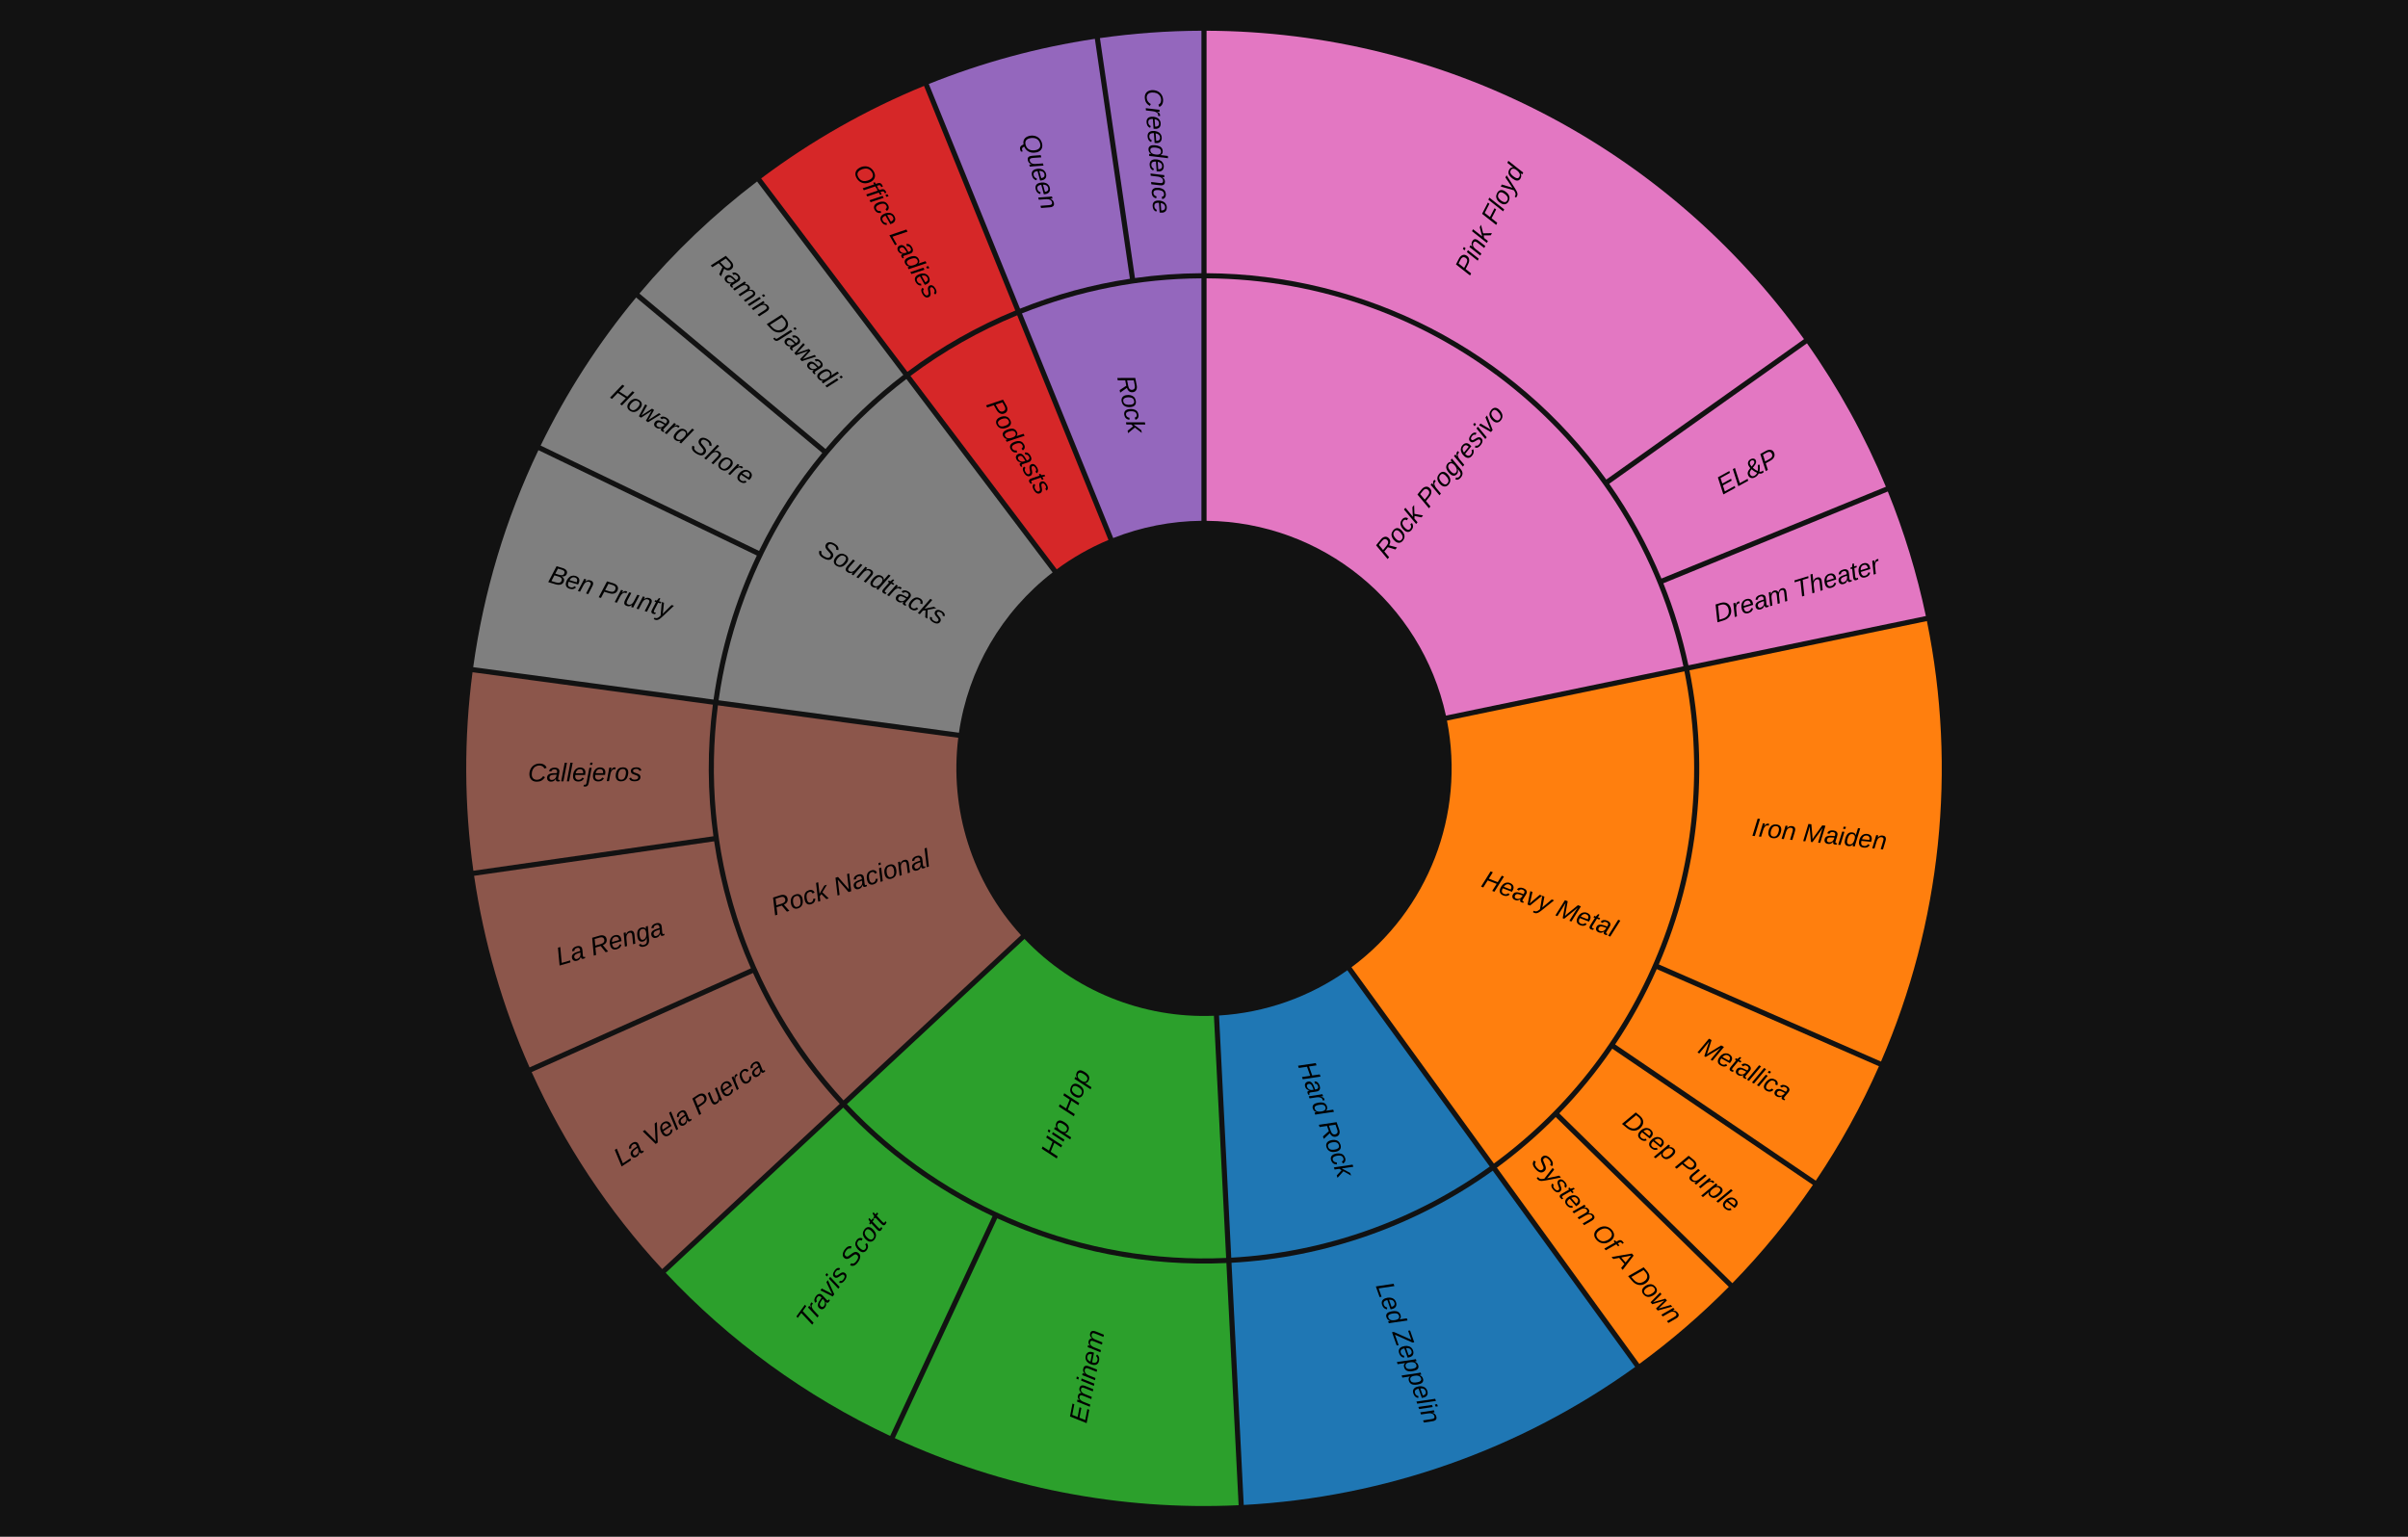
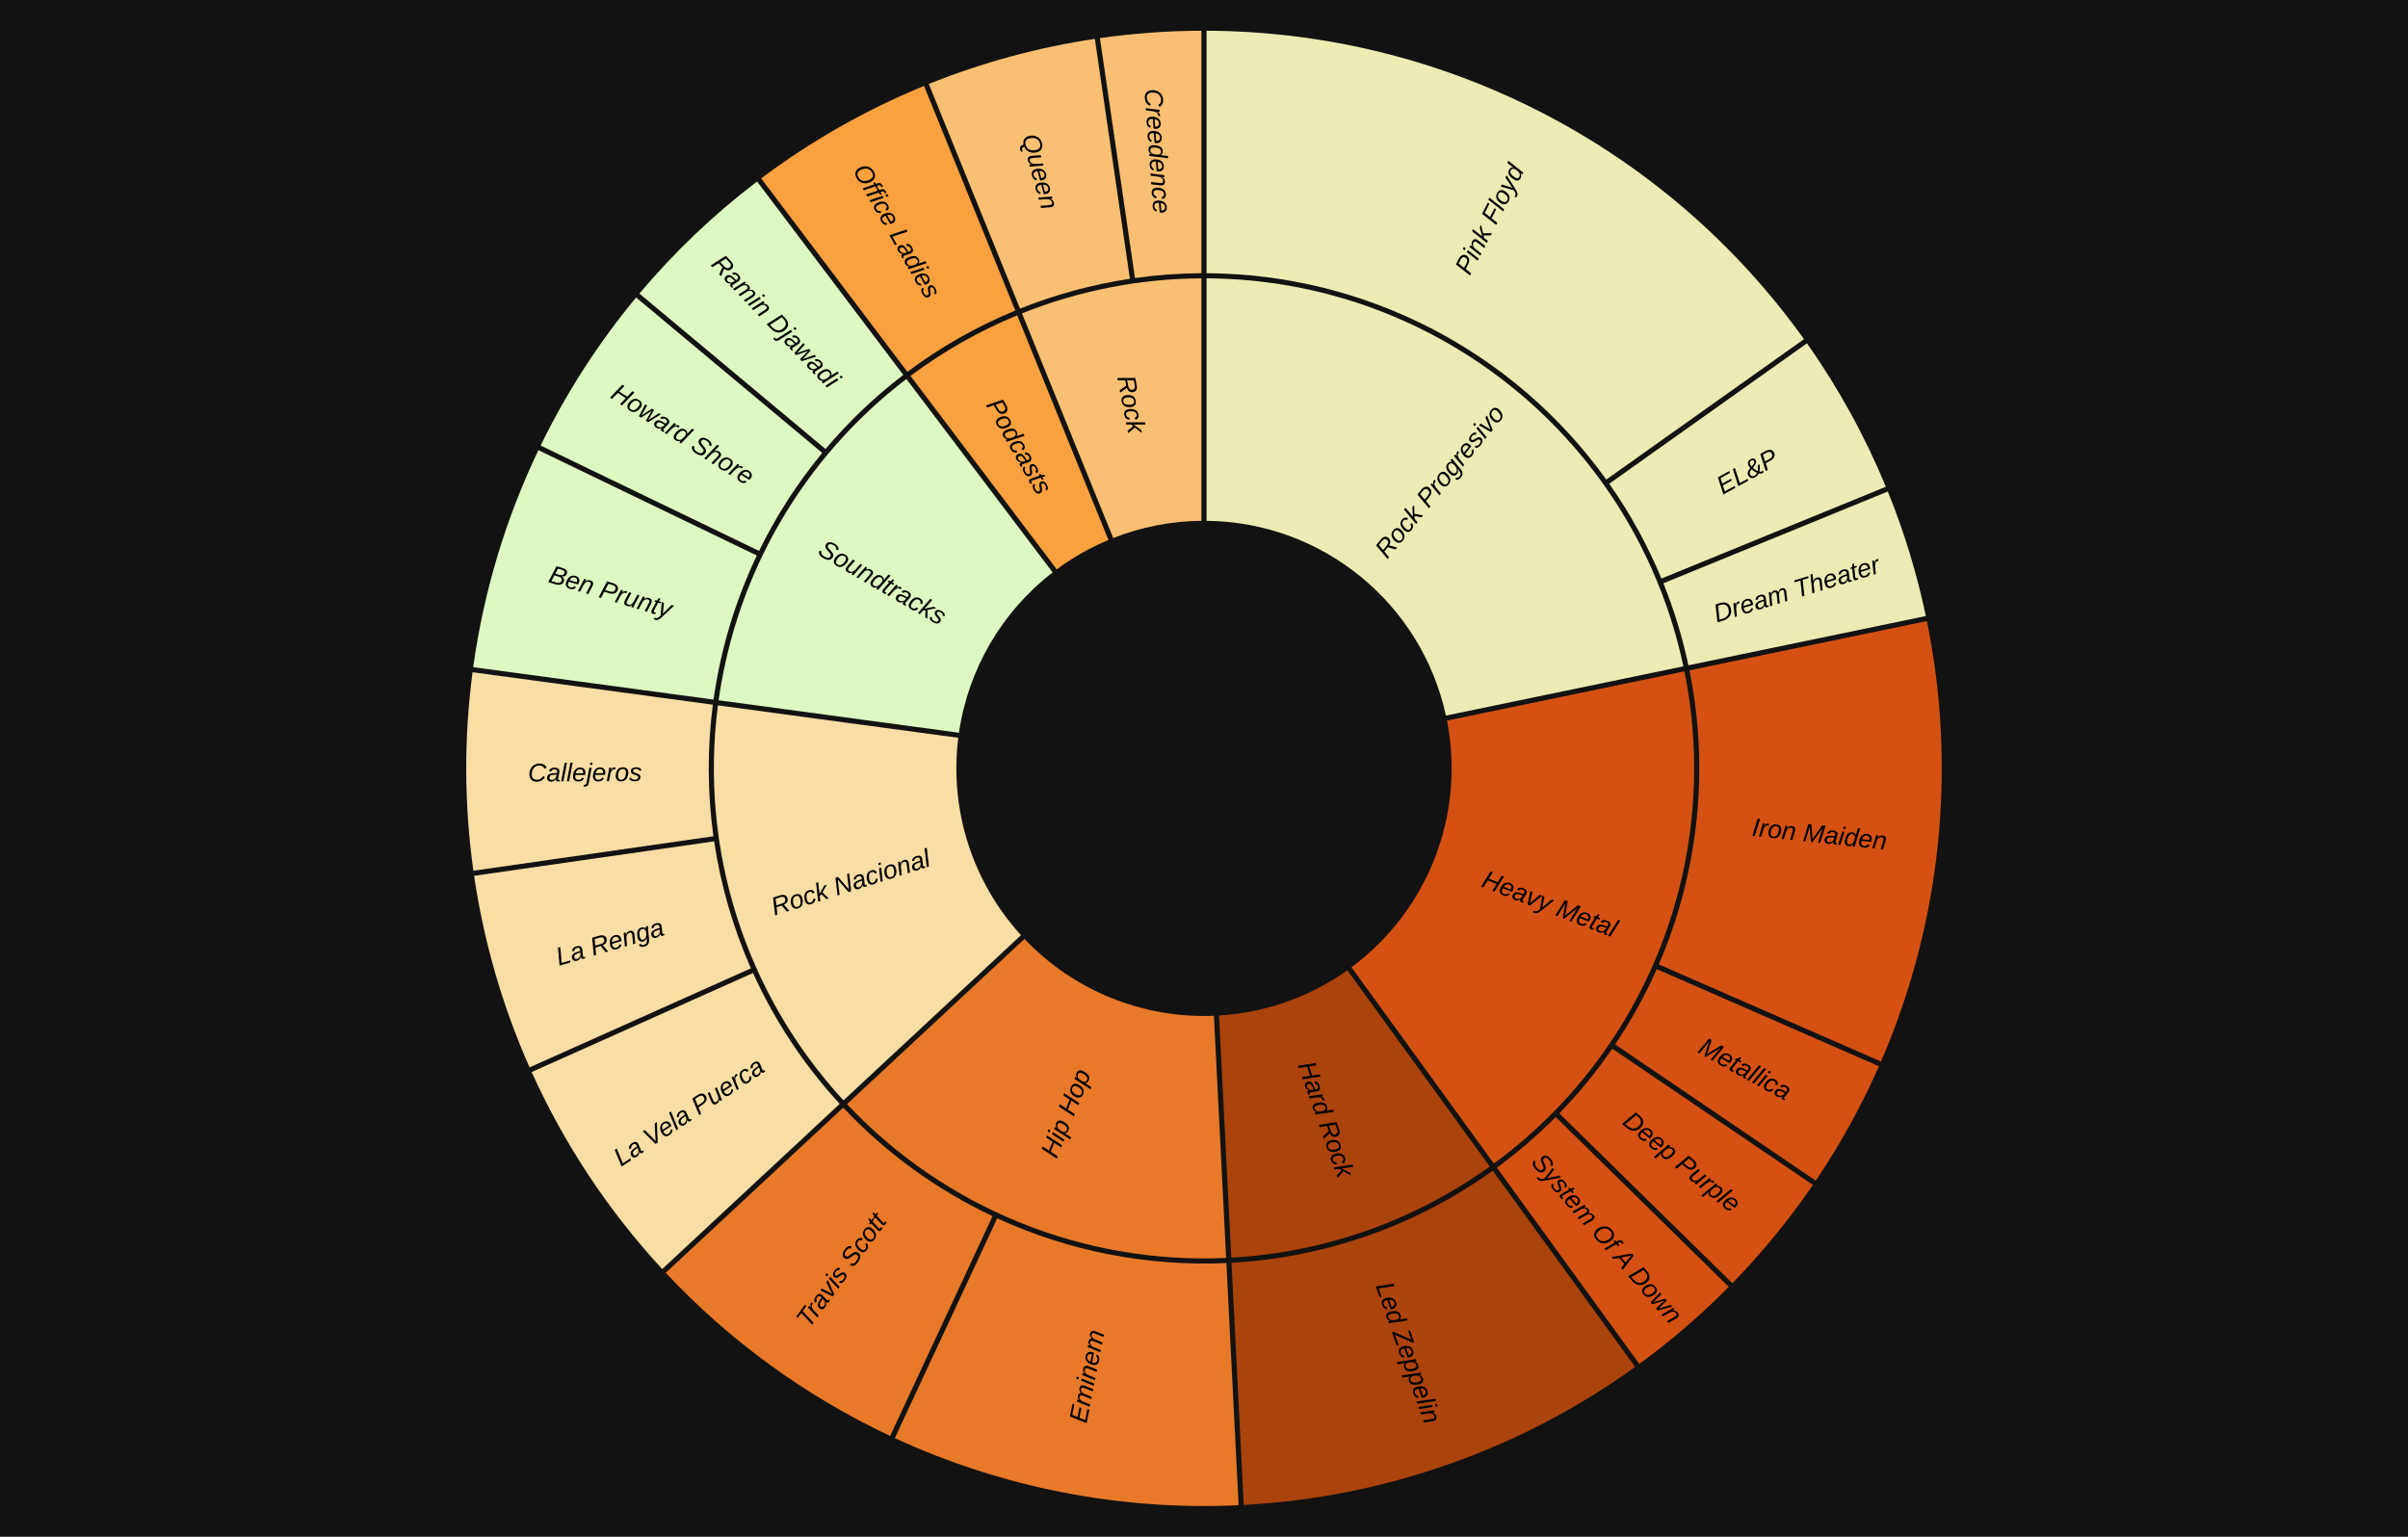
<svg xmlns="http://www.w3.org/2000/svg" width="940" height="600">
  <rect width="940" height="600" x="0" y="0" fill="#121212" id="background" />
  <g transform="translate(470,300)" id="viz">
-     <path fill="#e377c2" display="" d="M1,-191.331A191.333,191.333,0,0,1,187.139,-39.842L94.443,-20.613A96.667,96.667,0,0,0,1,-96.661Z" />
-     <path fill="#ff7f0e" display="" d="M187.545,-37.884A191.333,191.333,0,0,1,113.164,154.28L57.572,77.653A96.667,96.667,0,0,0,94.85,-18.655Z" />
-     <path fill="#1f77b4" display="" d="M111.546,155.454A191.333,191.333,0,0,1,10.641,191.037L5.87,96.488A96.667,96.667,0,0,0,55.953,78.827Z" />
-     <path fill="#2ca02c" display="" d="M8.644,191.138A191.333,191.333,0,0,1,-139.372,131.087L-70.075,66.588A96.667,96.667,0,0,0,3.873,96.589Z" />
-     <path fill="#8c564b" display="" d="M-140.735,129.623A191.333,191.333,0,0,1,-189.745,-24.604L-95.926,-11.94A96.667,96.667,0,0,0,-71.437,65.124Z" />
-     <path fill="#7f7f7f" display="" d="M-189.477,-26.586A191.333,191.333,0,0,1,-116.173,-152.027L-59.086,-76.507A96.667,96.667,0,0,0,-95.659,-13.922Z" />
-     <path fill="#d62728" display="" d="M-114.578,-153.233A191.333,191.333,0,0,1,-72.915,-176.895L-37.296,-89.182A96.667,96.667,0,0,0,-57.491,-77.713Z" />
-     <path fill="#9467bd" display="" d="M-71.062,-177.647A191.333,191.333,0,0,1,-1,-191.331L-1,-96.661A96.667,96.667,0,0,0,-35.443,-89.935Z" />
-     <path fill="#e377c2" display="" d="M1,-287.998A288,288,0,0,1,234.221,-167.584L157.04,-112.766A193.333,193.333,0,0,0,1,-193.331Z" />
-     <path fill="#e377c2" display="" d="M235.379,-165.954A288,288,0,0,1,266.183,-109.956L178.562,-74.117A193.333,193.333,0,0,0,158.198,-111.135Z" />
-     <path fill="#e377c2" display="" d="M266.941,-108.105A288,288,0,0,1,281.792,-59.477L189.097,-40.248A193.333,193.333,0,0,0,179.319,-72.266Z" />
-     <path fill="#ff7f0e" display="" d="M282.198,-57.519A288,288,0,0,1,264.275,114.467L177.537,76.54A193.333,193.333,0,0,0,189.504,-38.29Z" />
-     <path fill="#ff7f0e" display="" d="M263.474,116.3A288,288,0,0,1,238.817,160.968L160.5,107.784A193.333,193.333,0,0,0,176.736,78.372Z" />
-     <path fill="#ff7f0e" display="" d="M237.693,162.622A288,288,0,0,1,206.259,201.001L138.69,134.696A193.333,193.333,0,0,0,159.377,109.439Z" />
-     <path fill="#ff7f0e" display="" d="M204.858,202.428A288,288,0,0,1,169.93,232.525L114.339,155.899A193.333,193.333,0,0,0,137.289,136.123Z" />
-     <path fill="#1f77b4" display="" d="M168.312,233.699A288,288,0,0,1,15.513,287.582L10.742,193.035A193.333,193.333,0,0,0,112.72,157.073Z" />
-     <path fill="#2ca02c" display="" d="M13.515,287.683A288,288,0,0,1,-120.697,261.489L-80.725,175.674A193.333,193.333,0,0,0,8.744,193.135Z" />
-     <path fill="#2ca02c" display="" d="M-122.51,260.644A288,288,0,0,1,-210.133,196.947L-140.836,132.45A193.333,193.333,0,0,0,-82.538,174.829Z" />
-     <path fill="#8c564b" display="" d="M-211.495,195.483A288,288,0,0,1,-262.462,118.566L-176.054,79.892A193.333,193.333,0,0,0,-142.199,130.986Z" />
-     <path fill="#8c564b" display="" d="M-263.279,116.74A288,288,0,0,1,-284.929,41.944L-191.224,28.482A193.333,193.333,0,0,0,-176.871,78.067Z" />
-     <path fill="#8c564b" display="" d="M-285.214,39.965A288,288,0,0,1,-285.544,-37.535L-191.727,-24.871A193.333,193.333,0,0,0,-191.508,26.503Z" />
-     <path fill="#7f7f7f" display="" d="M-285.276,-39.517A288,288,0,0,1,-259.824,-124.24L-174.56,-83.105A193.333,193.333,0,0,0,-191.459,-26.853Z" />
-     <path fill="#7f7f7f" display="" d="M-258.955,-126.041A288,288,0,0,1,-221.683,-183.85L-149.025,-123.164A193.333,193.333,0,0,0,-173.691,-84.906Z" />
-     <path fill="#7f7f7f" display="" d="M-220.401,-185.385A288,288,0,0,1,-174.465,-229.142L-117.379,-153.623A193.333,193.333,0,0,0,-147.743,-124.699Z" />
-     <path fill="#d62728" display="" d="M-172.87,-230.348A288,288,0,0,1,-109.287,-266.459L-73.668,-178.748A193.333,193.333,0,0,0,-115.784,-154.829Z" />
-     <path fill="#9467bd" display="" d="M-107.434,-267.211A288,288,0,0,1,-42.602,-284.832L-28.924,-191.158A193.333,193.333,0,0,0,-71.815,-179.5Z" />
-     <path fill="#9467bd" display="" d="M-40.623,-285.121A288,288,0,0,1,-1,-287.998L-1,-193.331A193.333,193.333,0,0,0,-26.945,-191.447Z" />
+     <path fill="#ebebb3" display="" d="M1,-191.331A191.333,191.333,0,0,1,187.139,-39.842L94.443,-20.613A96.667,96.667,0,0,0,1,-96.661Z" />
+     <path fill="#d45113" display="" d="M187.545,-37.884A191.333,191.333,0,0,1,113.164,154.28L57.572,77.653A96.667,96.667,0,0,0,94.85,-18.655Z" />
+     <path fill="#ab430c" display="" d="M111.546,155.454A191.333,191.333,0,0,1,10.641,191.037L5.87,96.488A96.667,96.667,0,0,0,55.953,78.827Z" />
+     <path fill="#e77929" display="" d="M8.644,191.138A191.333,191.333,0,0,1,-139.372,131.087L-70.075,66.588A96.667,96.667,0,0,0,3.873,96.589Z" />
+     <path fill="#f8dda4" display="" d="M-140.735,129.623A191.333,191.333,0,0,1,-189.745,-24.604L-95.926,-11.94A96.667,96.667,0,0,0,-71.437,65.124Z" />
+     <path fill="#ddf9c1" display="" d="M-189.477,-26.586A191.333,191.333,0,0,1,-116.173,-152.027L-59.086,-76.507A96.667,96.667,0,0,0,-95.659,-13.922Z" />
+     <path fill="#f9a03f" display="" d="M-114.578,-153.233A191.333,191.333,0,0,1,-72.915,-176.895L-37.296,-89.182A96.667,96.667,0,0,0,-57.491,-77.713Z" />
+     <path fill="#f9bf72" display="" d="M-71.062,-177.647A191.333,191.333,0,0,1,-1,-191.331L-1,-96.661A96.667,96.667,0,0,0,-35.443,-89.935Z" />
+     <path fill="#ebebb3" display="" d="M1,-287.998A288,288,0,0,1,234.221,-167.584L157.04,-112.766A193.333,193.333,0,0,0,1,-193.331Z" />
+     <path fill="#ebebb3" display="" d="M235.379,-165.954A288,288,0,0,1,266.183,-109.956L178.562,-74.117A193.333,193.333,0,0,0,158.198,-111.135Z" />
+     <path fill="#ebebb3" display="" d="M266.941,-108.105A288,288,0,0,1,281.792,-59.477L189.097,-40.248A193.333,193.333,0,0,0,179.319,-72.266Z" />
+     <path fill="#d45113" display="" d="M282.198,-57.519A288,288,0,0,1,264.275,114.467L177.537,76.54A193.333,193.333,0,0,0,189.504,-38.29Z" />
+     <path fill="#d45113" display="" d="M263.474,116.3A288,288,0,0,1,238.817,160.968L160.5,107.784A193.333,193.333,0,0,0,176.736,78.372Z" />
+     <path fill="#d45113" display="" d="M237.693,162.622A288,288,0,0,1,206.259,201.001L138.69,134.696A193.333,193.333,0,0,0,159.377,109.439Z" />
+     <path fill="#d45113" display="" d="M204.858,202.428A288,288,0,0,1,169.93,232.525L114.339,155.899A193.333,193.333,0,0,0,137.289,136.123Z" />
+     <path fill="#ab430c" display="" d="M168.312,233.699A288,288,0,0,1,15.513,287.582L10.742,193.035A193.333,193.333,0,0,0,112.72,157.073Z" />
+     <path fill="#e77929" display="" d="M13.515,287.683A288,288,0,0,1,-120.697,261.489L-80.725,175.674A193.333,193.333,0,0,0,8.744,193.135Z" />
+     <path fill="#e77929" display="" d="M-122.51,260.644A288,288,0,0,1,-210.133,196.947L-140.836,132.45A193.333,193.333,0,0,0,-82.538,174.829Z" />
+     <path fill="#f8dda4" display="" d="M-211.495,195.483A288,288,0,0,1,-262.462,118.566L-176.054,79.892A193.333,193.333,0,0,0,-142.199,130.986Z" />
+     <path fill="#f8dda4" display="" d="M-263.279,116.74A288,288,0,0,1,-284.929,41.944L-191.224,28.482A193.333,193.333,0,0,0,-176.871,78.067Z" />
+     <path fill="#f8dda4" display="" d="M-285.214,39.965A288,288,0,0,1,-285.544,-37.535L-191.727,-24.871A193.333,193.333,0,0,0,-191.508,26.503Z" />
+     <path fill="#ddf9c1" display="" d="M-285.276,-39.517A288,288,0,0,1,-259.824,-124.24L-174.56,-83.105A193.333,193.333,0,0,0,-191.459,-26.853Z" />
+     <path fill="#ddf9c1" display="" d="M-258.955,-126.041A288,288,0,0,1,-221.683,-183.85L-149.025,-123.164A193.333,193.333,0,0,0,-173.691,-84.906Z" />
+     <path fill="#ddf9c1" display="" d="M-220.401,-185.385A288,288,0,0,1,-174.465,-229.142L-117.379,-153.623A193.333,193.333,0,0,0,-147.743,-124.699Z" />
+     <path fill="#f9a03f" display="" d="M-172.87,-230.348A288,288,0,0,1,-109.287,-266.459L-73.668,-178.748A193.333,193.333,0,0,0,-115.784,-154.829Z" />
+     <path fill="#f9bf72" display="" d="M-107.434,-267.211A288,288,0,0,1,-42.602,-284.832L-28.924,-191.158A193.333,193.333,0,0,0,-71.815,-179.5Z" />
+     <path fill="#f9bf72" display="" d="M-40.623,-285.121A288,288,0,0,1,-1,-287.998L-1,-193.331A193.333,193.333,0,0,0,-26.945,-191.447Z" />
  </g>
  <g id="labels" transform="translate(470,300)" text-anchor="middle">
    <text transform="rotate(90) translate(48.33333,0) rotate(180)">
      <tspan x="0" y="4" style="font-family: Arial, sans-serif; font-size: 10px; fill: black; font-weight: normal; font-style: italic;" />
    </text>
    <text transform="rotate(-50.85973) translate(145,0) rotate(0)">
      <tspan x="0" y="4" style="font-family: Arial, sans-serif; font-size: 10px; fill: black; font-weight: normal; font-style: italic;">Rock Progresivo</tspan>
    </text>
    <text transform="rotate(21.15996) translate(145,0) rotate(0)">
      <tspan x="0" y="4" style="font-family: Arial, sans-serif; font-size: 10px; fill: black; font-weight: normal; font-style: italic;">Heavy Metal</tspan>
    </text>
    <text transform="rotate(70.57533) translate(145,0) rotate(0)">
      <tspan x="0" y="4" style="font-family: Arial, sans-serif; font-size: 10px; fill: black; font-weight: normal; font-style: italic;">Hard Rock</tspan>
    </text>
    <text transform="rotate(112.0827) translate(145,0) rotate(180)">
      <tspan x="0" y="4" style="font-family: Arial, sans-serif; font-size: 10px; fill: black; font-weight: normal; font-style: italic;">Hip Hop</tspan>
    </text>
    <text transform="rotate(162.3709) translate(145,0) rotate(180)">
      <tspan x="0" y="4" style="font-family: Arial, sans-serif; font-size: 10px; fill: black; font-weight: normal; font-style: italic;">Rock Nacional</tspan>
    </text>
    <text transform="rotate(210.3007) translate(145,0) rotate(180)">
      <tspan x="0" y="4" style="font-family: Arial, sans-serif; font-size: 10px; fill: black; font-weight: normal; font-style: italic;">Soundtracks</tspan>
    </text>
    <text transform="rotate(240.406) translate(145,0) rotate(180)">
      <tspan x="0" y="4" style="font-family: Arial, sans-serif; font-size: 10px; fill: black; font-weight: normal; font-style: italic;">Podcasts</tspan>
    </text>
    <text transform="rotate(258.9491) translate(145,0) rotate(180)">
      <tspan x="0" y="4" style="font-family: Arial, sans-serif; font-size: 10px; fill: black; font-weight: normal; font-style: italic;">Rock</tspan>
    </text>
    <text transform="rotate(-62.69232) translate(241.6667,0) rotate(0)">
      <tspan x="0" y="4" style="font-family: Arial, sans-serif; font-size: 10px; fill: black; font-weight: normal; font-style: italic;">Pink Floyd</tspan>
    </text>
    <text transform="rotate(-28.81522) translate(241.6667,0) rotate(0)">
      <tspan x="0" y="4" style="font-family: Arial, sans-serif; font-size: 10px; fill: black; font-weight: normal; font-style: italic;">EL&amp;P</tspan>
    </text>
    <text transform="rotate(-16.98263) translate(241.6667,0) rotate(0)">
      <tspan x="0" y="4" style="font-family: Arial, sans-serif; font-size: 10px; fill: black; font-weight: normal; font-style: italic;">Dream Theater</tspan>
    </text>
    <text transform="rotate(5.949357) translate(241.6667,0) rotate(0)">
      <tspan x="0" y="4" style="font-family: Arial, sans-serif; font-size: 10px; fill: black; font-weight: normal; font-style: italic;">Iron Maiden</tspan>
    </text>
    <text transform="rotate(28.89897) translate(241.6667,0) rotate(0)">
      <tspan x="0" y="4" style="font-family: Arial, sans-serif; font-size: 10px; fill: black; font-weight: normal; font-style: italic;">Metallica</tspan>
    </text>
    <text transform="rotate(39.31953) translate(241.6667,0) rotate(0)">
      <tspan x="0" y="4" style="font-family: Arial, sans-serif; font-size: 10px; fill: black; font-weight: normal; font-style: italic;">Deep Purple</tspan>
    </text>
    <text transform="rotate(49.24933) translate(241.6667,0) rotate(0)">
      <tspan x="0" y="4" style="font-family: Arial, sans-serif; font-size: 10px; fill: black; font-weight: normal; font-style: italic;">System Of A Down</tspan>
    </text>
    <text transform="rotate(70.57533) translate(241.6667,0) rotate(0)">
      <tspan x="0" y="4" style="font-family: Arial, sans-serif; font-size: 10px; fill: black; font-weight: normal; font-style: italic;">Led Zeppelin</tspan>
    </text>
    <text transform="rotate(101.0436) translate(241.6667,0) rotate(180)">
      <tspan x="0" y="4" style="font-family: Arial, sans-serif; font-size: 10px; fill: black; font-weight: normal; font-style: italic;">Eminem</tspan>
    </text>
    <text transform="rotate(126.015) translate(241.6667,0) rotate(180)">
      <tspan x="0" y="4" style="font-family: Arial, sans-serif; font-size: 10px; fill: black; font-weight: normal; font-style: italic;">Travis Scott</tspan>
    </text>
    <text transform="rotate(146.4711) translate(241.6667,0) rotate(180)">
      <tspan x="0" y="4" style="font-family: Arial, sans-serif; font-size: 10px; fill: black; font-weight: normal; font-style: italic;">La Vela Puerca</tspan>
    </text>
    <text transform="rotate(163.8564) translate(241.6667,0) rotate(180)">
      <tspan x="0" y="4" style="font-family: Arial, sans-serif; font-size: 10px; fill: black; font-weight: normal; font-style: italic;">La Renga</tspan>
    </text>
    <text transform="rotate(179.7561) translate(241.6667,0) rotate(180)">
      <tspan x="0" y="4" style="font-family: Arial, sans-serif; font-size: 10px; fill: black; font-weight: normal; font-style: italic;">Callejeros</tspan>
    </text>
    <text transform="rotate(196.7211) translate(241.6667,0) rotate(180)">
      <tspan x="0" y="4" style="font-family: Arial, sans-serif; font-size: 10px; fill: black; font-weight: normal; font-style: italic;">Ben Prunty</tspan>
    </text>
    <text transform="rotate(212.8118) translate(241.6667,0) rotate(180)">
      <tspan x="0" y="4" style="font-family: Arial, sans-serif; font-size: 10px; fill: black; font-weight: normal; font-style: italic;">Howard Shore</tspan>
    </text>
    <text transform="rotate(226.3915) translate(241.6667,0) rotate(180)">
      <tspan x="0" y="4" style="font-family: Arial, sans-serif; font-size: 10px; fill: black; font-weight: normal; font-style: italic;">Ramin Djawadi</tspan>
    </text>
    <text transform="rotate(240.406) translate(241.6667,0) rotate(180)">
      <tspan x="0" y="4" style="font-family: Arial, sans-serif; font-size: 10px; fill: black; font-weight: normal; font-style: italic;">Office Ladies</tspan>
    </text>
    <text transform="rotate(254.7953) translate(241.6667,0) rotate(180)">
      <tspan x="0" y="4" style="font-family: Arial, sans-serif; font-size: 10px; fill: black; font-weight: normal; font-style: italic;">Queen</tspan>
    </text>
    <text transform="rotate(265.8462) translate(241.6667,0) rotate(180)">
      <tspan x="0" y="4" style="font-family: Arial, sans-serif; font-size: 10px; fill: black; font-weight: normal; font-style: italic;">Creedence</tspan>
    </text>
  </g>
</svg>
